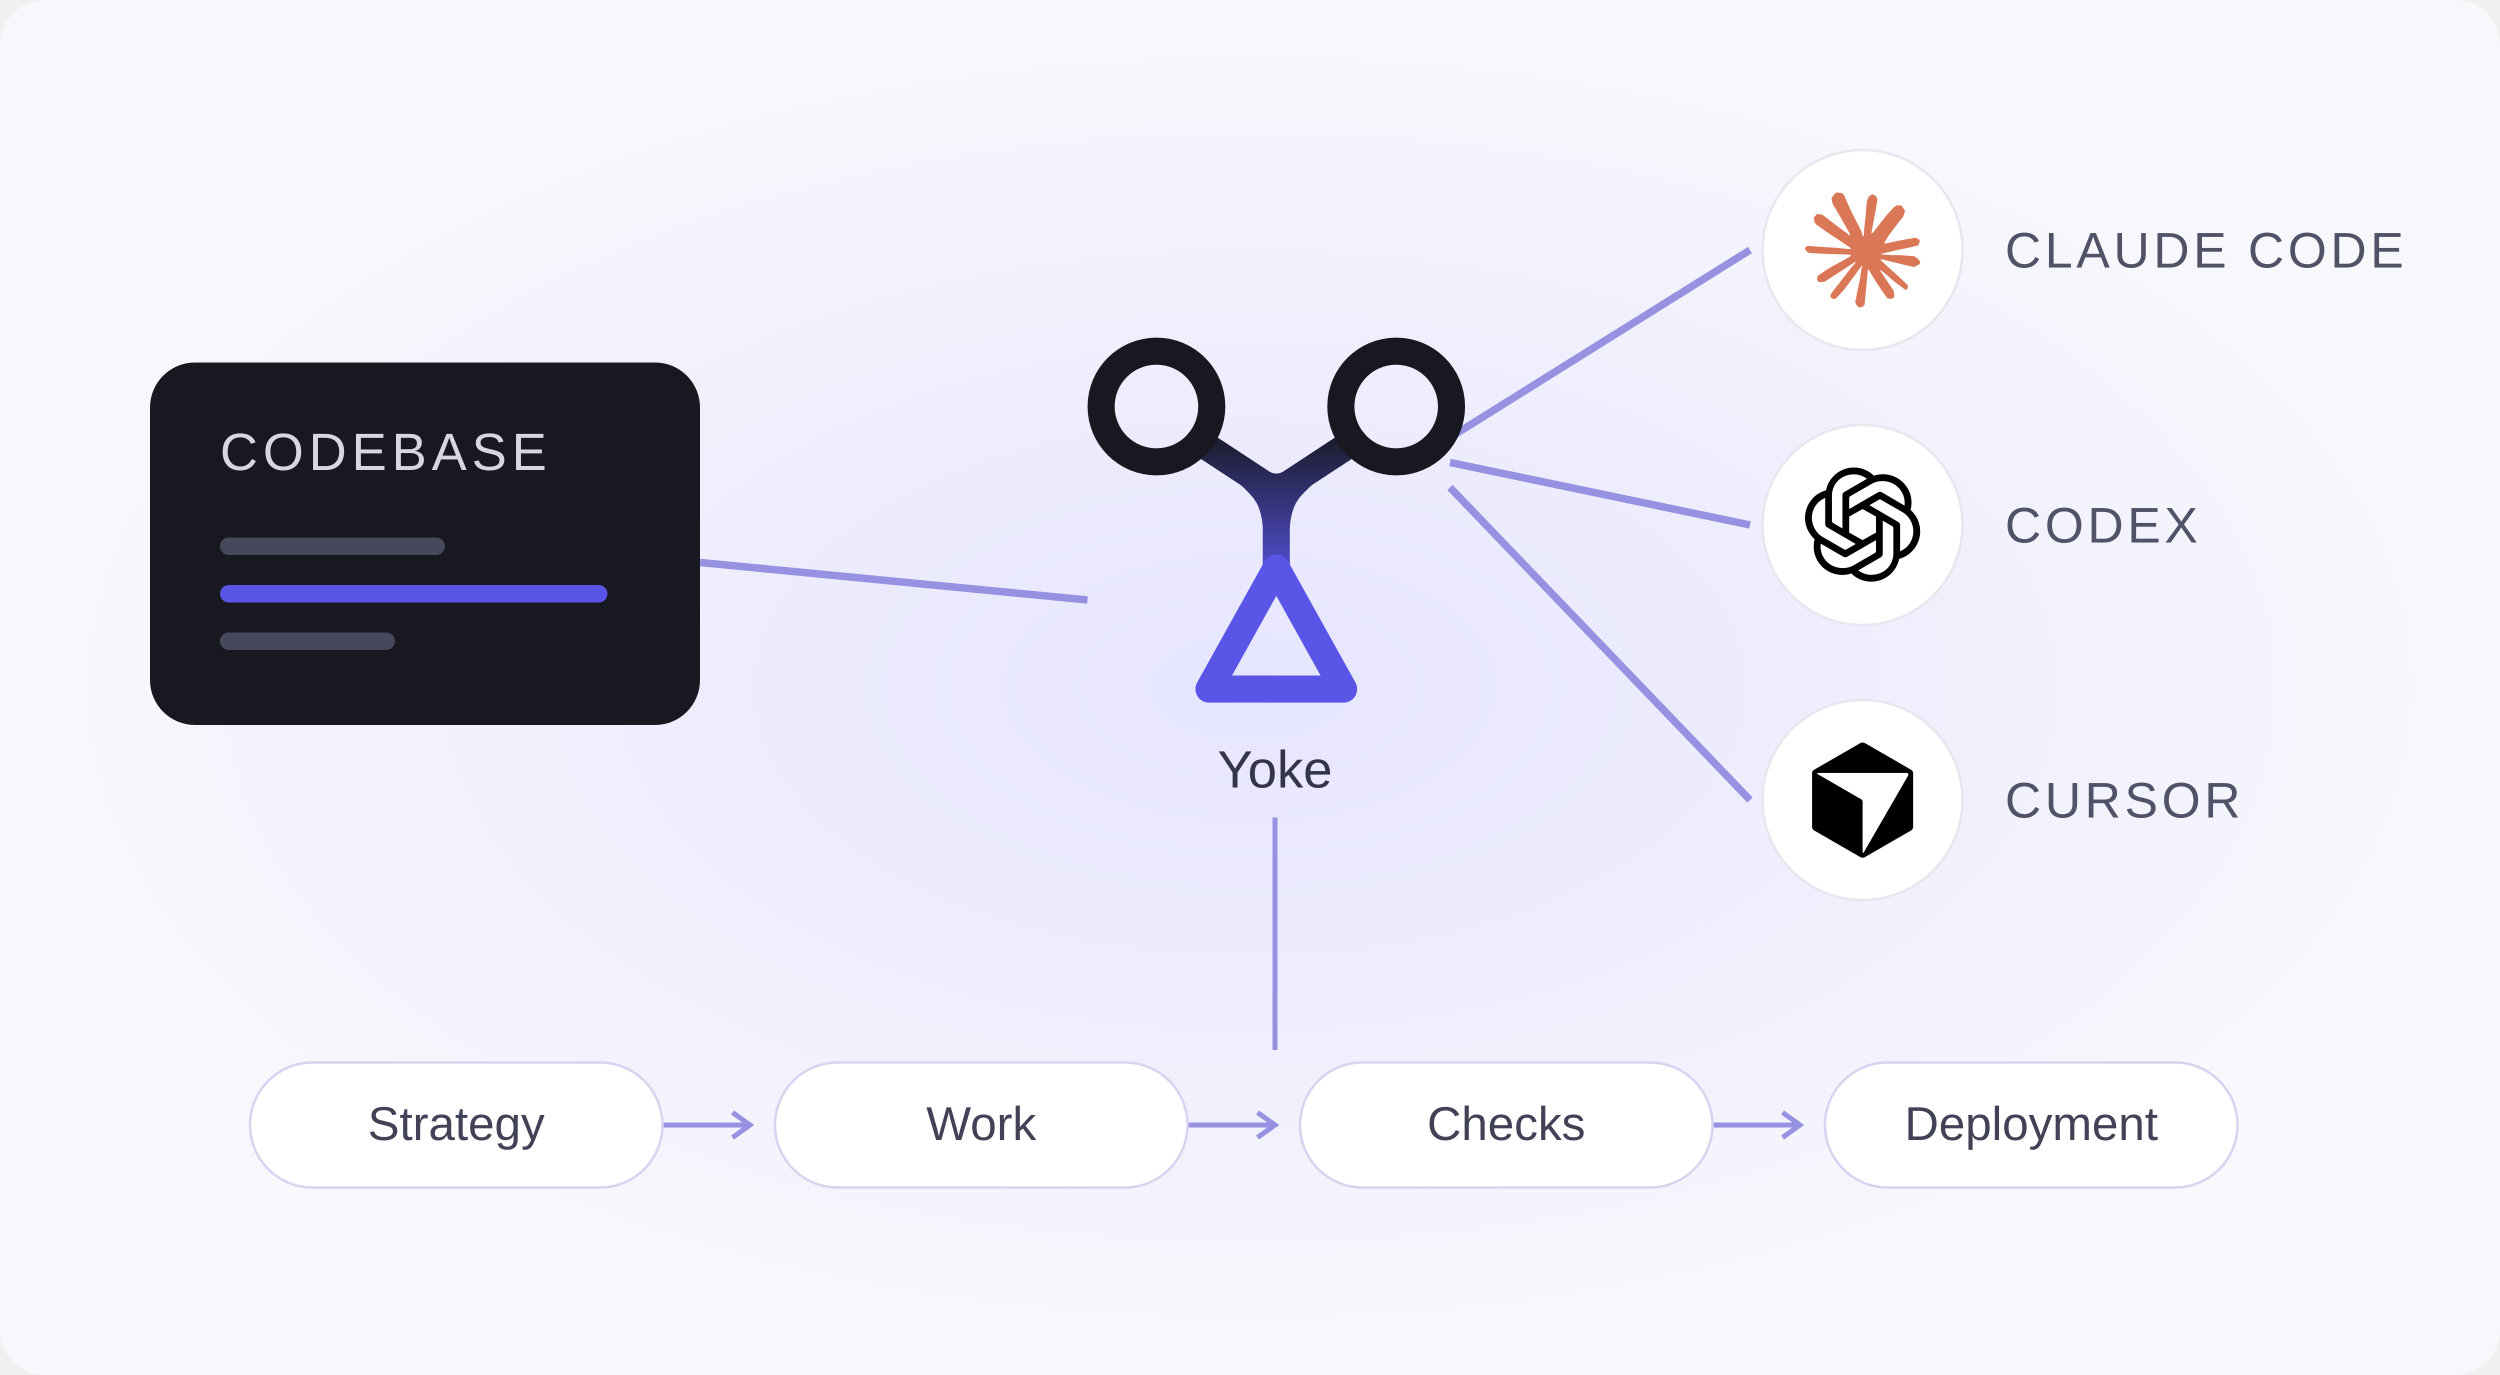
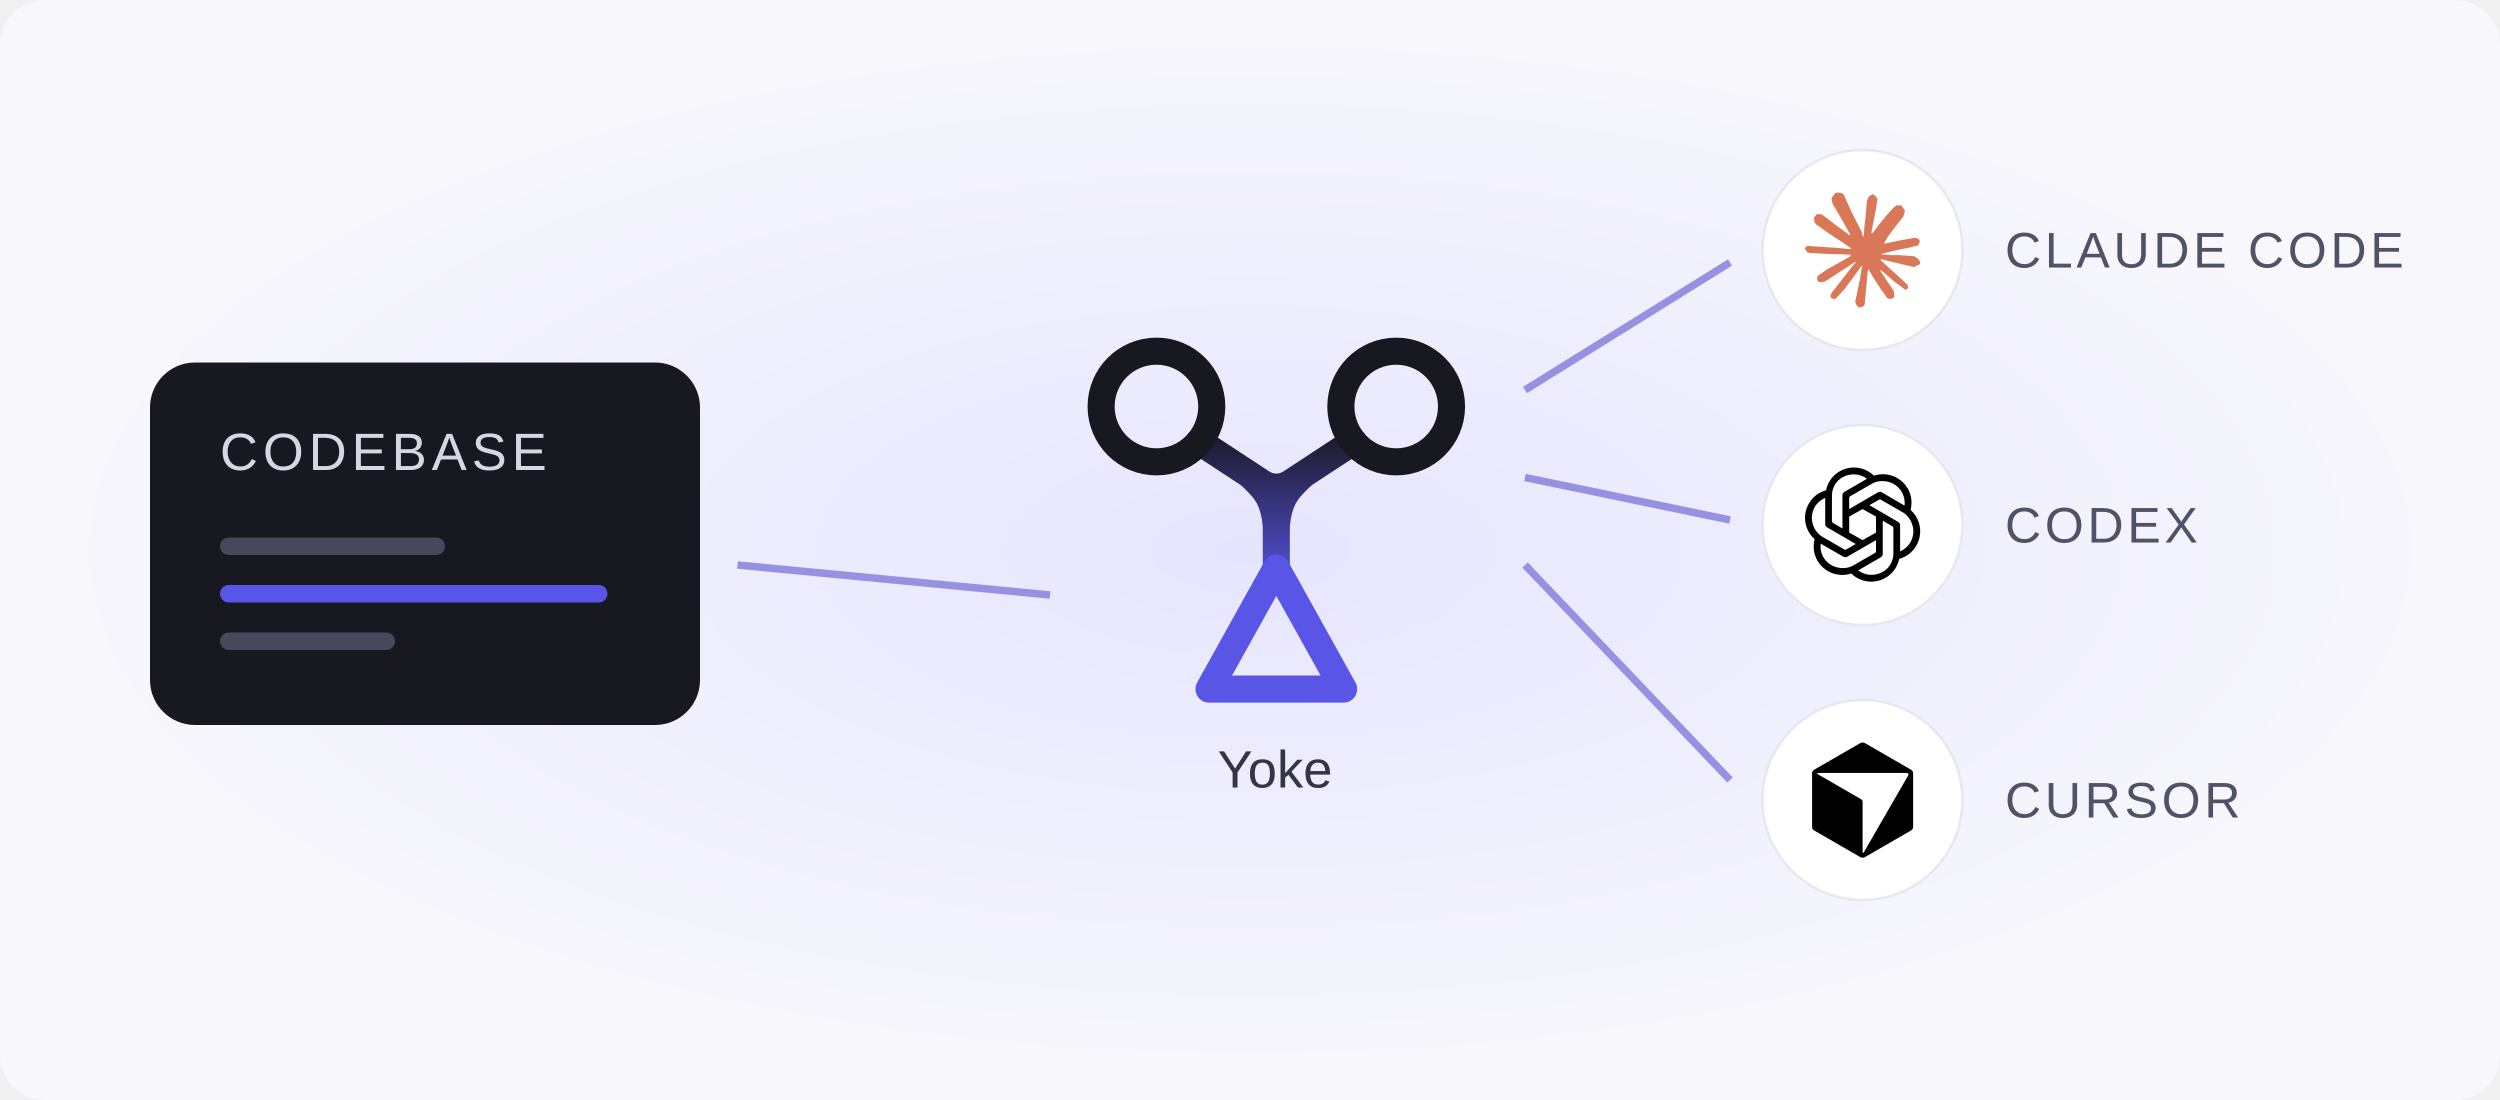
- <svg xmlns="http://www.w3.org/2000/svg" viewBox="0 0 1000 550" role="img">
+ <svg xmlns="http://www.w3.org/2000/svg" viewBox="0 0 1000 440" role="img">
  <defs>
    <radialGradient id="wash">
      <stop stop-color="#e6e5ff" />
      <stop offset="1" stop-color="#f8f8fc" />
    </radialGradient>
    <linearGradient id="stem" x2="0" y2="1">
      <stop stop-color="#171820" />
      <stop offset="1" stop-color="#5955e7" />
    </linearGradient>
  </defs>
-   <rect width="1000" height="550" rx="18" fill="url(#wash)" />
+   <rect width="1000" height="440" rx="18" fill="url(#wash)" />
  <g font-family="Arial, sans-serif">
-     <path d="M280 225 L435 240 M580 175 L700 100 M580 185 L700 210 M580 195 L700 320" fill="none" stroke="#9692e1" stroke-width="3" />
+     <path d="M295 226 L420 238 M610 156 L692 105 M610 191 L692 208 M610 226 L692 312" fill="none" stroke="#9692e1" stroke-width="3" />
    <rect x="60" y="145" width="220" height="145" rx="18" fill="#171820" />
    <text x="88" y="188" fill="#d6d7e2" font-size="21" letter-spacing="2">CODEBASE</text>
    <rect x="88" y="215" width="90" height="7" rx="3.5" fill="#46485b" />
    <rect x="88" y="234" width="155" height="7" rx="3.5" fill="#5955e7" />
    <rect x="88" y="253" width="70" height="7" rx="3.5" fill="#46485b" />
    <g transform="translate(435 135) scale(.72)">
      <path d="M 112.41 106.36 L 112.54 103.77 L 112.94 100.88 L 113.59 97.78 L 114.56 94.72 L 115.72 92.11 L 117.41 89.52 L 118.03 88.72 L 120.27 86.24 L 123.20 83.29 L 124.39 82.25 L 125.10 81.71 L 151.80 64.19 L 152.89 63.33 L 153.86 62.22 L 154.59 60.94 L 154.97 59.92 L 155.20 58.82 L 155.24 57.34 L 155.00 55.89 L 154.64 54.87 L 153.93 53.58 L 152.98 52.45 L 151.82 51.54 L 150.83 50.99 L 149.82 50.62 L 148.71 50.39 L 147.63 50.33 L 146.50 50.43 L 145.45 50.69 L 144.40 51.11 L 143.54 51.60 L 108.73 74.46 L 107.53 75.09 L 106.89 75.31 L 106.24 75.47 L 104.89 75.60 L 103.54 75.47 L 102.89 75.31 L 101.63 74.80 L 101.05 74.46 L 66.24 51.60 L 65.38 51.11 L 64.33 50.69 L 63.28 50.43 L 61.81 50.33 L 60.68 50.45 L 59.64 50.72 L 58.29 51.33 L 57.36 51.97 L 56.56 52.70 L 55.66 53.87 L 55.01 55.19 L 54.62 56.61 L 54.53 58.08 L 54.72 59.54 L 55.19 60.94 L 55.73 61.93 L 56.65 63.09 L 57.19 63.59 L 57.98 64.19 L 84.72 81.74 L 85.44 82.28 L 86.59 83.29 L 89.26 85.97 L 91.76 88.72 L 92.38 89.52 L 94.07 92.11 L 95.23 94.72 L 96.20 97.78 L 96.85 100.88 L 97.31 104.43 L 97.36 106.10 L 97.36 133.99 L 97.48 135.38 L 97.75 136.43 L 98.18 137.47 L 98.74 138.40 L 99.45 139.27 L 99.99 139.78 L 100.86 140.43 L 101.85 140.96 L 102.87 141.32 L 104.32 141.58 L 105.80 141.54 L 107.24 141.22 L 108.58 140.63 L 109.79 139.78 L 110.81 138.72 L 111.60 137.47 L 112.13 136.10 L 112.35 134.99 L 112.41 133.99 L 112.41 106.36 Z" fill="url(#stem)" />
      <g fill="none" stroke="#171820" stroke-width="15.05">
        <circle cx="38.3" cy="38.34" r="30.74" />
        <circle cx="171.49" cy="38.34" r="30.74" />
      </g>
      <path d="M 104.89 128.08 L 67.50 195.32 L 142.28 195.32 Z" fill="none" stroke="#5955e7" stroke-width="15.05" stroke-linejoin="round" />
    </g>
    <text x="510" y="315" text-anchor="middle" font-size="21" fill="#343548">Yoke</text>
    <circle cx="745" cy="100" r="40" fill="white" stroke="#e8e7f0" />
    <g transform="translate(722 77) scale(1.92)" color="#171820">
      <path d="M4.709 15.955l4.72-2.647.08-.23-.08-.128H9.2l-.79-.048-2.698-.073-2.339-.097-2.266-.122-.571-.121L0 11.784l.055-.352.48-.321.686.06 1.52.103 2.278.158 1.652.097 2.449.255h.389l.055-.157-.134-.098-.103-.097-2.358-1.596-2.552-1.688-1.336-.972-.724-.491-.364-.462-.158-1.008.656-.722.881.06.225.061.893.686 1.908 1.476 2.491 1.833.365.304.145-.103.019-.073-.164-.274-1.355-2.446-1.446-2.49-.644-1.032-.17-.619a2.97 2.97 0 01-.104-.729L6.283.134 6.696 0l.996.134.42.364.62 1.414 1.002 2.229 1.555 3.03.456.898.243.832.091.255h.158V9.01l.128-1.706.237-2.095.23-2.695.08-.76.376-.91.747-.492.584.28.48.685-.067.444-.286 1.851-.559 2.903-.364 1.942h.212l.243-.242.985-1.306 1.652-2.064.73-.82.85-.904.547-.431h1.033l.76 1.129-.34 1.166-1.064 1.347-.881 1.142-1.264 1.7-.79 1.36.073.11.188-.02 2.856-.606 1.543-.28 1.841-.315.833.388.091.395-.328.807-1.969.486-2.309.462-3.439.813-.042.03.049.061 1.549.146.662.036h1.622l3.02.225.79.522.474.638-.079.485-1.215.62-1.64-.389-3.829-.91-1.312-.329h-.182v.11l1.093 1.068 2.006 1.81 2.509 2.33.127.578-.322.455-.34-.049-2.205-1.657-.851-.747-1.926-1.62h-.128v.17l.444.649 2.345 3.521.122 1.08-.17.353-.608.213-.668-.122-1.374-1.925-1.415-2.167-1.143-1.943-.14.08-.674 7.254-.316.37-.729.28-.607-.461-.322-.747.322-1.476.389-1.924.315-1.53.286-1.9.17-.632-.012-.042-.14.018-1.434 1.967-2.18 2.945-1.726 1.845-.414.164-.717-.37.067-.662.401-.589 2.388-3.036 1.44-1.882.93-1.086-.006-.158h-.055L4.132 18.56l-1.13.146-.487-.456.061-.746.231-.243 1.908-1.312-.006.006z" fill="#D97757" fill-rule="nonzero" />
    </g>
    <text x="802" y="107" font-size="20" letter-spacing="1.5" fill="#505367">CLAUDE CODE</text>
    <circle cx="745" cy="210" r="40" fill="white" stroke="#e8e7f0" />
    <g transform="translate(722 187) scale(1.92)" color="#171820">
      <path d="M9.205 8.658v-2.26c0-.19.072-.333.238-.428l4.543-2.616c.619-.357 1.356-.523 2.117-.523 2.854 0 4.662 2.212 4.662 4.566 0 .167 0 .357-.024.547l-4.71-2.759a.797.797 0 00-.856 0l-5.97 3.473zm10.609 8.8V12.06c0-.333-.143-.57-.429-.737l-5.97-3.473 1.95-1.118a.433.433 0 01.476 0l4.543 2.617c1.309.76 2.189 2.378 2.189 3.948 0 1.808-1.07 3.473-2.76 4.163zM7.802 12.703l-1.95-1.142c-.167-.095-.239-.238-.239-.428V5.899c0-2.545 1.95-4.472 4.591-4.472 1 0 1.927.333 2.712.928L8.23 5.067c-.285.166-.428.404-.428.737v6.898zM12 15.128l-2.795-1.57v-3.33L12 8.658l2.795 1.57v3.33L12 15.128zm1.796 7.23c-1 0-1.927-.332-2.712-.927l4.686-2.712c.285-.166.428-.404.428-.737v-6.898l1.974 1.142c.167.095.238.238.238.428v5.233c0 2.545-1.974 4.472-4.614 4.472zm-5.637-5.303l-4.544-2.617c-1.308-.761-2.188-2.378-2.188-3.948A4.482 4.482 0 014.21 6.327v5.423c0 .333.143.571.428.738l5.947 3.449-1.95 1.118a.432.432 0 01-.476 0zm-.262 3.9c-2.688 0-4.662-2.021-4.662-4.519 0-.19.024-.38.047-.57l4.686 2.71c.286.167.571.167.856 0l5.97-3.448v2.26c0 .19-.07.333-.237.428l-4.543 2.616c-.619.357-1.356.523-2.117.523zm5.899 2.83a5.947 5.947 0 005.827-4.756C22.287 18.339 24 15.84 24 13.296c0-1.665-.713-3.282-1.998-4.448.119-.5.19-.999.19-1.498 0-3.401-2.759-5.947-5.946-5.947-.642 0-1.26.095-1.88.31A5.962 5.962 0 0010.205 0a5.947 5.947 0 00-5.827 4.757C1.713 5.447 0 7.945 0 10.49c0 1.666.713 3.283 1.998 4.448-.119.5-.19 1-.19 1.499 0 3.401 2.759 5.946 5.946 5.946.642 0 1.26-.095 1.88-.309a5.96 5.96 0 004.162 1.713z" />
    </g>
    <text x="802" y="217" font-size="20" letter-spacing="1.5" fill="#505367">CODEX</text>
    <circle cx="745" cy="320" r="40" fill="white" stroke="#e8e7f0" />
    <g transform="translate(722 297) scale(1.92)" color="#171820">
      <path d="M22.106 5.68L12.5.135a.998.998 0 00-.998 0L1.893 5.68a.84.84 0 00-.419.726v11.186c0 .3.16.577.42.727l9.607 5.547a.999.999 0 00.998 0l9.608-5.547a.84.84 0 00.42-.727V6.407a.84.84 0 00-.42-.726zm-.603 1.176L12.228 22.92c-.063.108-.228.064-.228-.061V12.34a.59.59 0 00-.295-.51l-9.11-5.26c-.107-.062-.063-.228.062-.228h18.55c.264 0 .428.286.296.514z" />
    </g>
    <text x="802" y="327" font-size="20" letter-spacing="1.5" fill="#505367">CURSOR</text>
-     <path d="M510 327 V420" stroke="#9692e1" stroke-width="2" />
-     <path d="M265 450 h35 m-7 -5 7 5 -7 5" fill="none" stroke="#9692e1" stroke-width="2" />
-     <rect x="100" y="425" width="165" height="50" rx="25" fill="white" stroke="#d6d4ef" />
-     <text x="182.5" y="456" text-anchor="middle" font-size="19" fill="#424257">Strategy</text>
-     <path d="M475 450 h35 m-7 -5 7 5 -7 5" fill="none" stroke="#9692e1" stroke-width="2" />
-     <rect x="310" y="425" width="165" height="50" rx="25" fill="white" stroke="#d6d4ef" />
-     <text x="392.5" y="456" text-anchor="middle" font-size="19" fill="#424257">Work</text>
-     <path d="M685 450 h35 m-7 -5 7 5 -7 5" fill="none" stroke="#9692e1" stroke-width="2" />
-     <rect x="520" y="425" width="165" height="50" rx="25" fill="white" stroke="#d6d4ef" />
-     <text x="602.5" y="456" text-anchor="middle" font-size="19" fill="#424257">Checks</text>
-     <rect x="730" y="425" width="165" height="50" rx="25" fill="white" stroke="#d6d4ef" />
-     <text x="812.5" y="456" text-anchor="middle" font-size="19" fill="#424257">Deployment</text>
  </g>
</svg>
